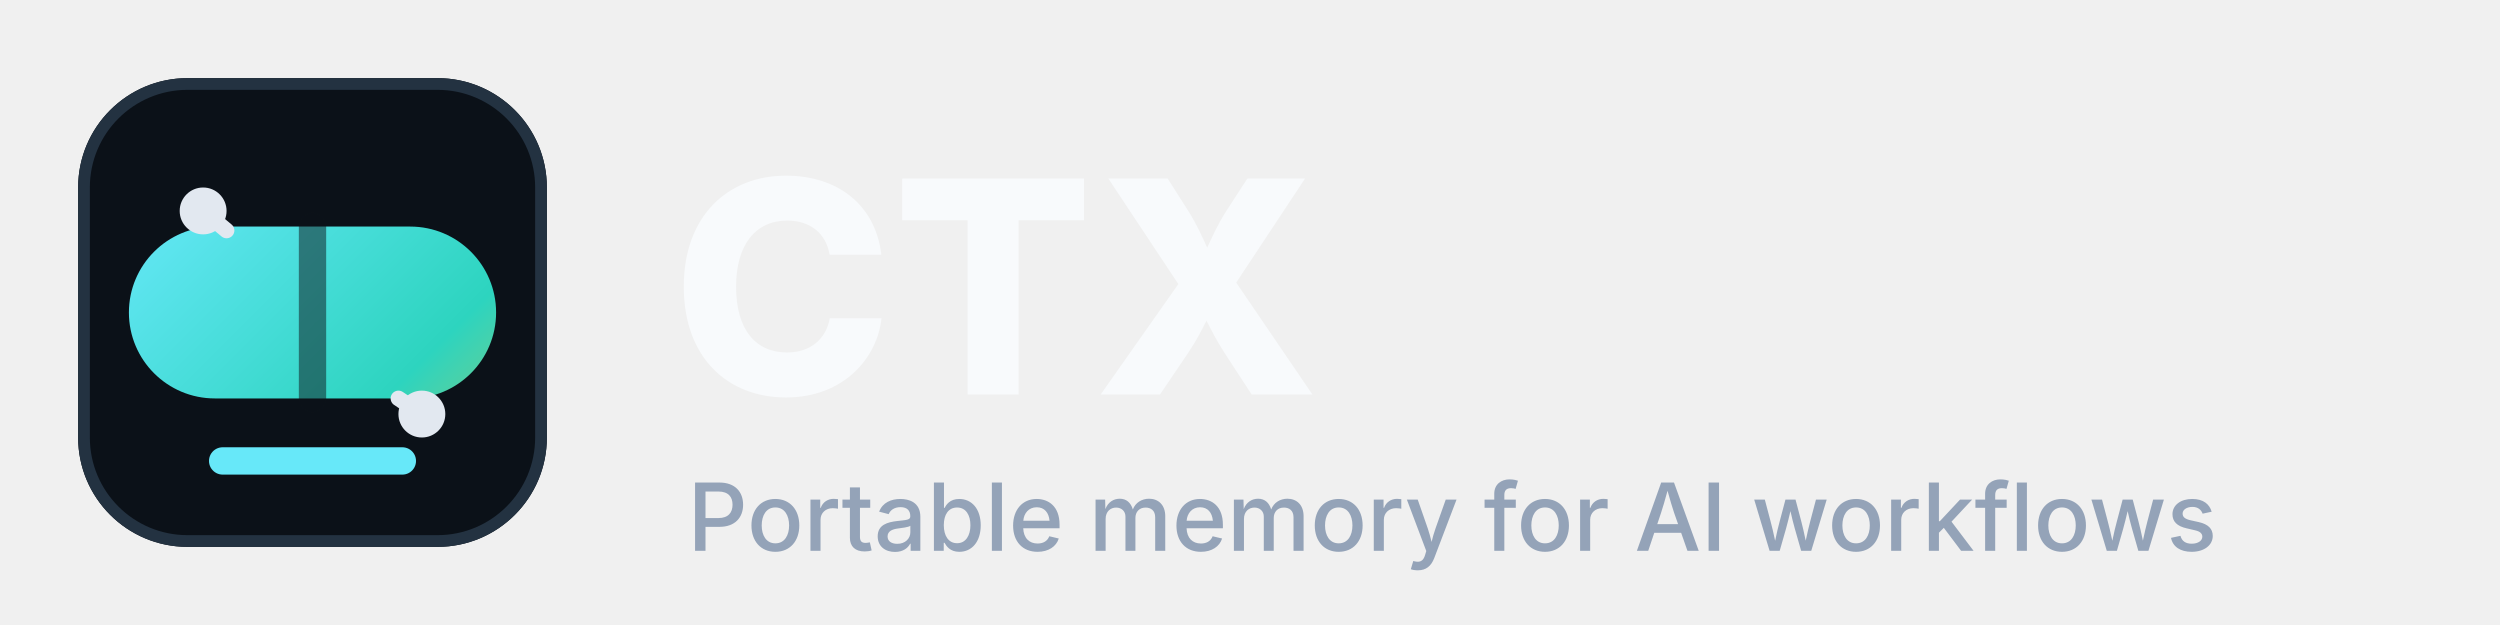
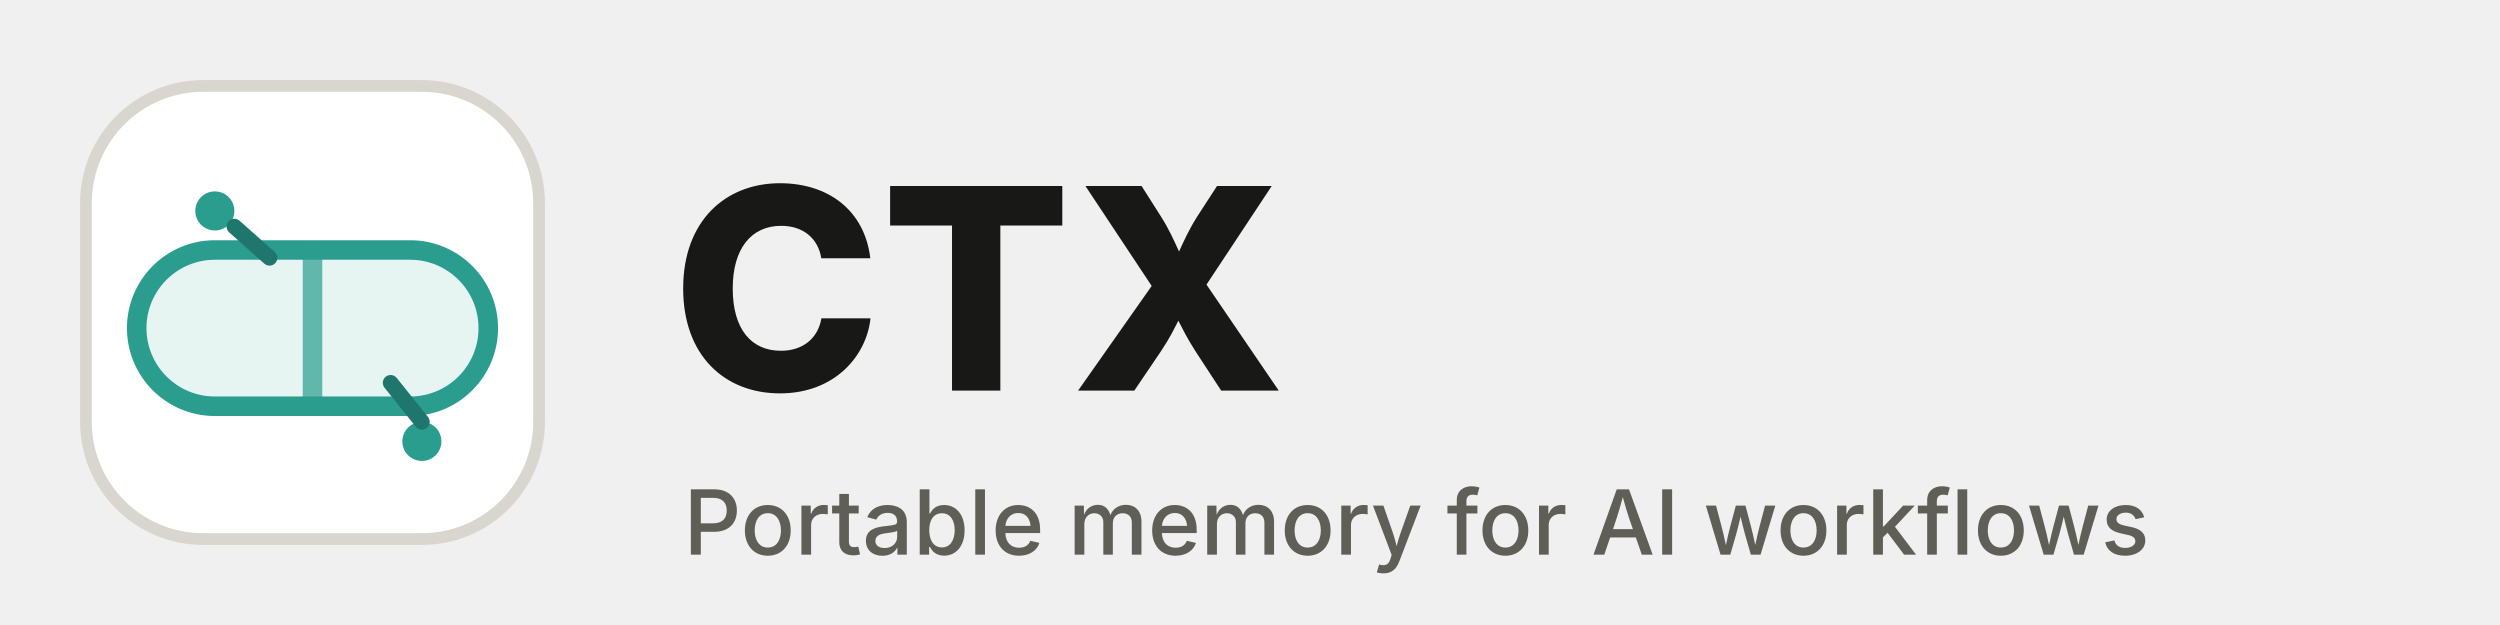
<svg xmlns="http://www.w3.org/2000/svg" width="640" height="160" viewBox="0 0 640 160" role="img" aria-labelledby="title desc">
-   <defs>
-     <linearGradient id="markGradient" x1="20" x2="132" y1="24" y2="136" gradientUnits="userSpaceOnUse">
-       <stop offset="0" stop-color="#67E8F9" />
-       <stop offset="0.52" stop-color="#2DD4BF" />
-       <stop offset="1" stop-color="#FBBF24" />
-     </linearGradient>
-     <linearGradient id="wordGradient" x1="172" x2="355" y1="44" y2="116" gradientUnits="userSpaceOnUse">
-       <stop offset="0" stop-color="#F8FAFC" />
-       <stop offset="1" stop-color="#CBD5E1" />
-     </linearGradient>
-   </defs>
  <rect width="640" height="160" fill="none" />
-   <g transform="translate(20 20)">
-     <rect x="0" y="0" width="120" height="120" rx="28" fill="#0B1118" />
-     <rect x="1.5" y="1.5" width="117" height="117" rx="26.5" fill="none" stroke="#233241" stroke-width="3" />
-     <path d="M35 38h50a22 22 0 0 1 0 44H35a22 22 0 0 1 0-44Z" fill="url(#markGradient)" />
-     <path d="M60 38v44" stroke="#0B1118" stroke-width="7" stroke-linecap="round" opacity=".5" />
-     <circle cx="32" cy="34" r="6" fill="#E2E8F0" />
-     <circle cx="88" cy="86" r="6" fill="#E2E8F0" />
-     <path d="M38 39 32 34m50 48 6 4" stroke="#E2E8F0" stroke-width="4" stroke-linecap="round" />
-     <path d="M37 98h46" stroke="#67E8F9" stroke-width="7" stroke-linecap="round" />
+   <g transform="translate(22 22)">
+     <rect x="0" y="0" width="116" height="116" rx="30" fill="#FFFFFF" stroke="#D8D6CE" stroke-width="3" />
+     <path d="M33 42h50a20 20 0 0 1 0 40H33a20 20 0 0 1 0-40Z" fill="#E7F5F2" stroke="#2A9D8F" stroke-width="5" />
+     <path d="M58 43v38" stroke="#2A9D8F" stroke-width="5" stroke-linecap="round" opacity=".7" />
+     <circle cx="33" cy="32" r="5" fill="#2A9D8F" />
+     <circle cx="86" cy="91" r="5" fill="#2A9D8F" />
+     <path d="m38 36 9 8m31 32 8 10" stroke="#1F766D" stroke-width="4" stroke-linecap="round" />
  </g>
-   <g transform="translate(172 37)">
-     <text x="0" y="64" fill="url(#wordGradient)" font-family="Inter, ui-sans-serif, system-ui, -apple-system, BlinkMacSystemFont, 'Segoe UI', sans-serif" font-size="76" font-weight="800" letter-spacing="0">CTX</text>
-     <text x="4" y="104" fill="#94A3B8" font-family="Inter, ui-sans-serif, system-ui, -apple-system, BlinkMacSystemFont, 'Segoe UI', sans-serif" font-size="24" font-weight="500" letter-spacing="0">Portable memory for AI workflows</text>
+   <g transform="translate(172 38)">
+     <text x="0" y="62" fill="#181817" font-family="Inter, ui-sans-serif, system-ui, -apple-system, BlinkMacSystemFont, 'Segoe UI', sans-serif" font-size="72" font-weight="760" letter-spacing="0">CTX</text>
+     <text x="3" y="104" fill="#5F5F58" font-family="Inter, ui-sans-serif, system-ui, -apple-system, BlinkMacSystemFont, 'Segoe UI', sans-serif" font-size="23" font-weight="500" letter-spacing="0">Portable memory for AI workflows</text>
  </g>
</svg>
